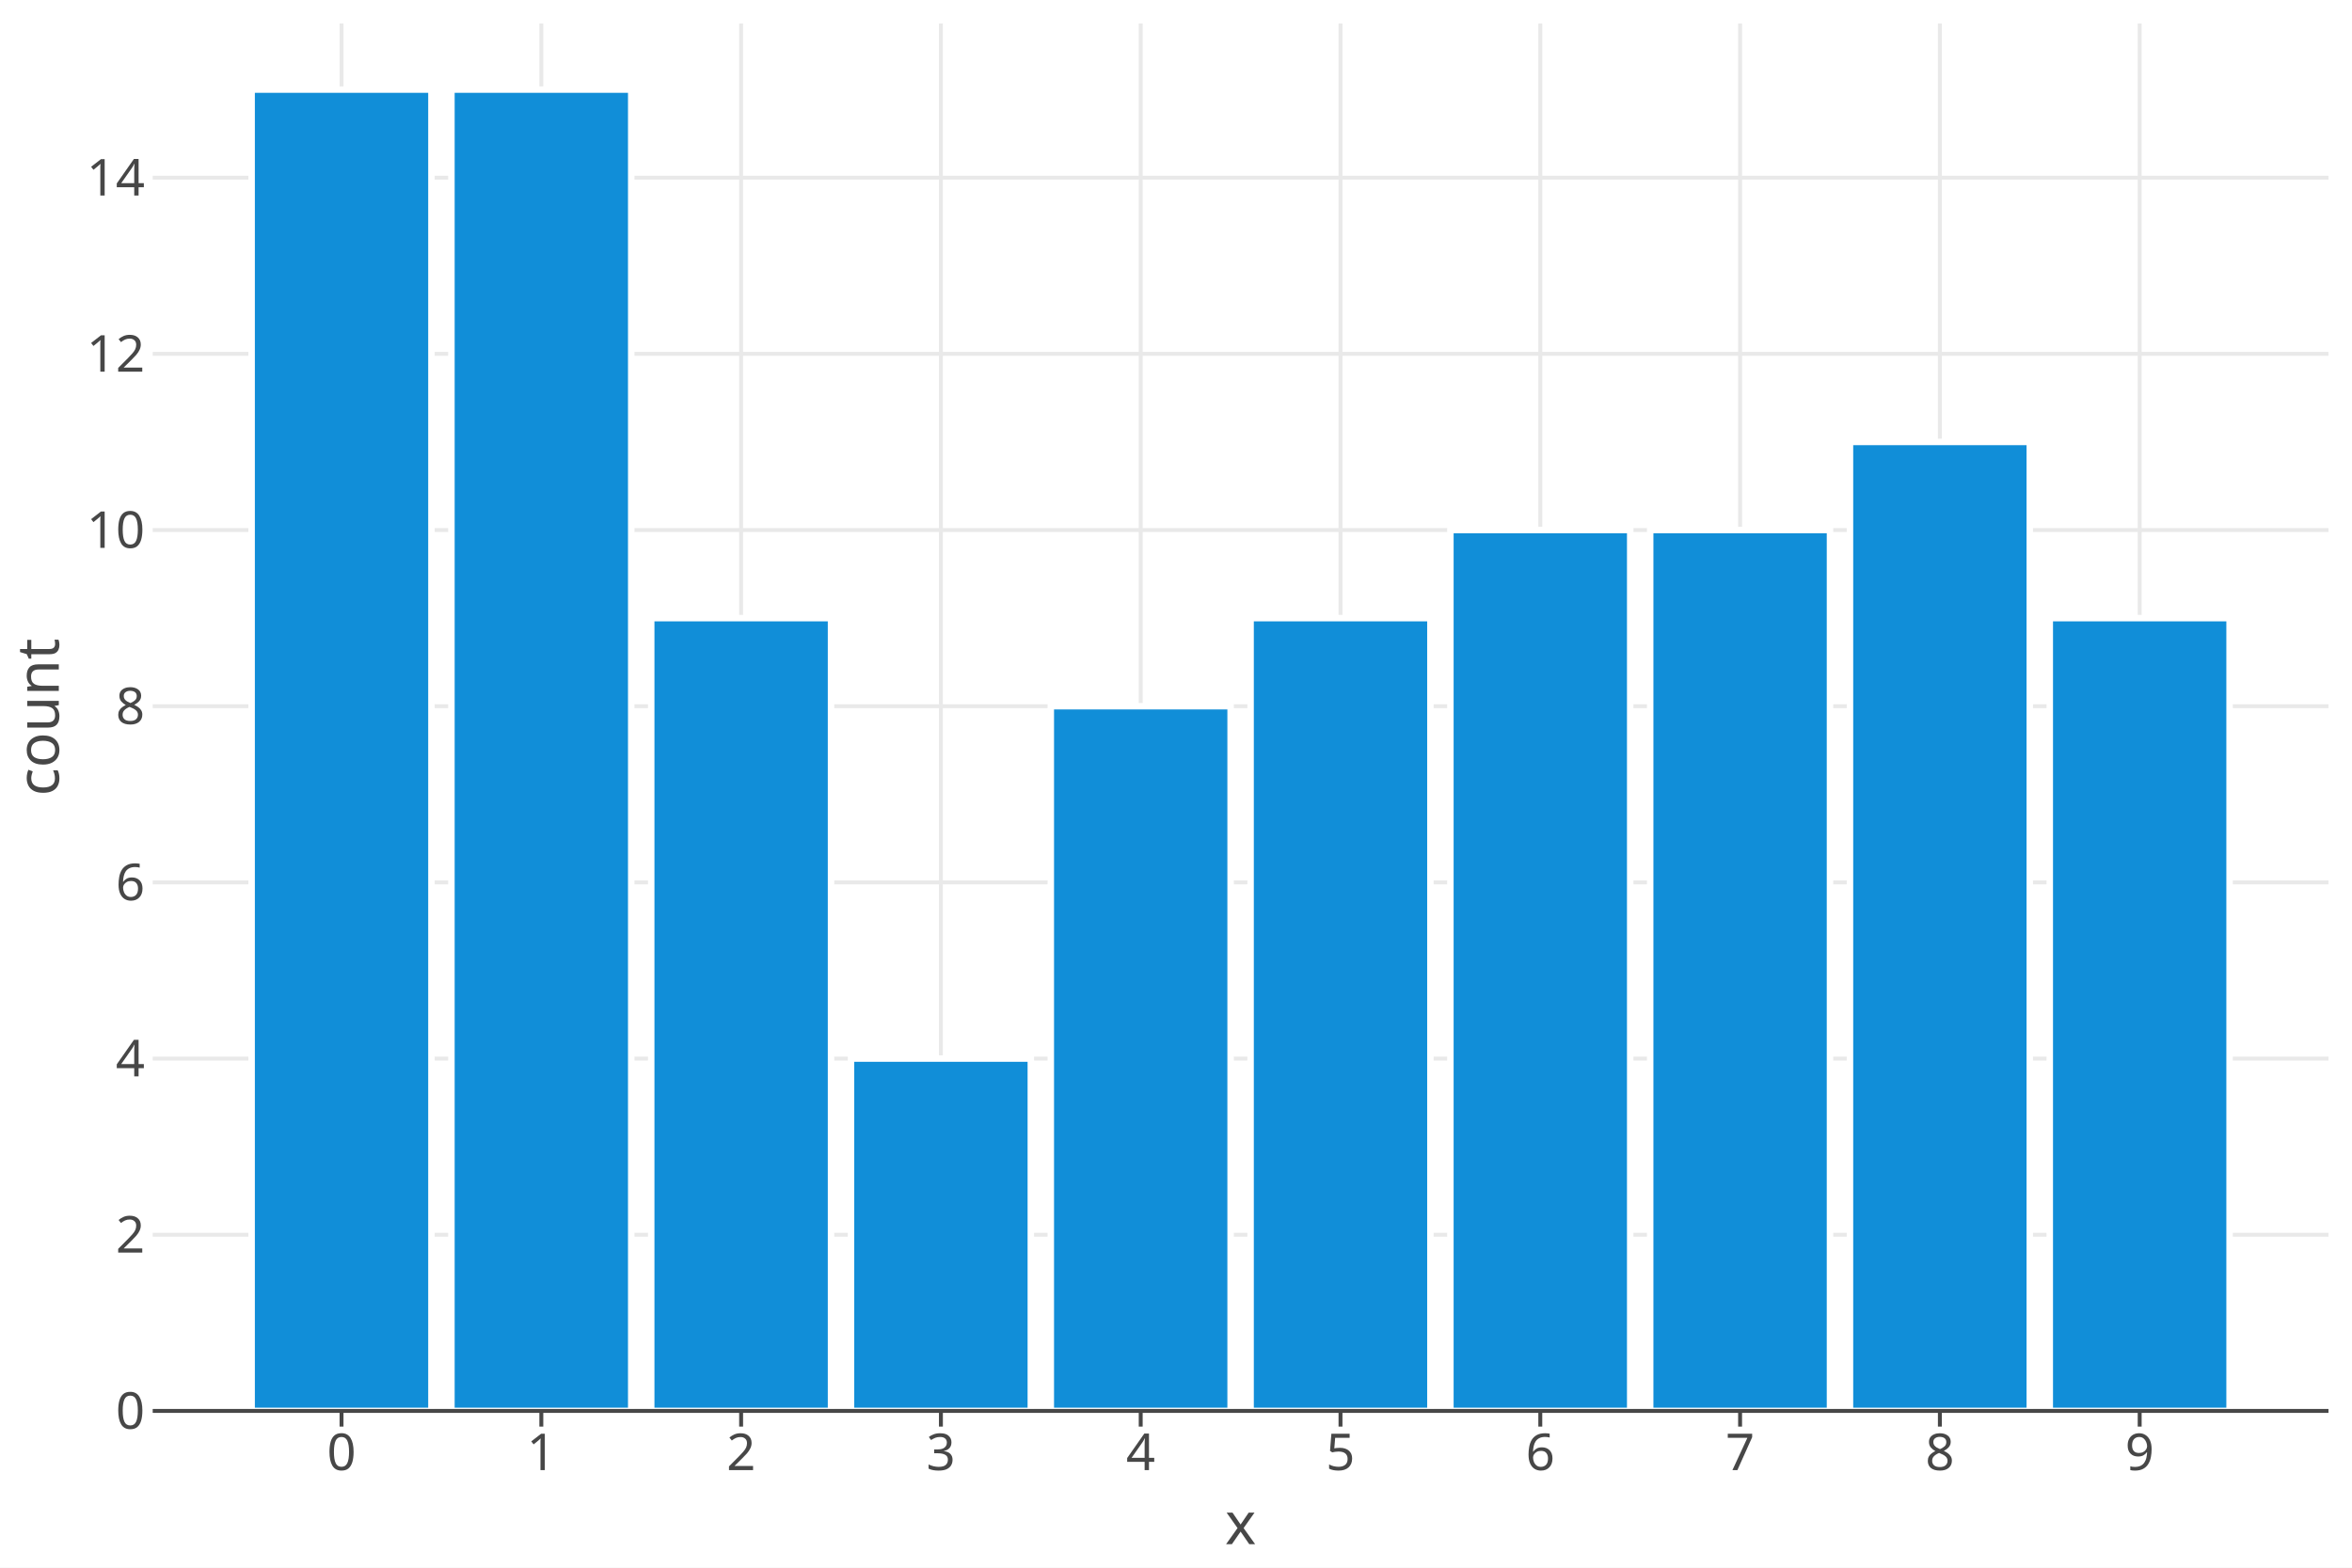
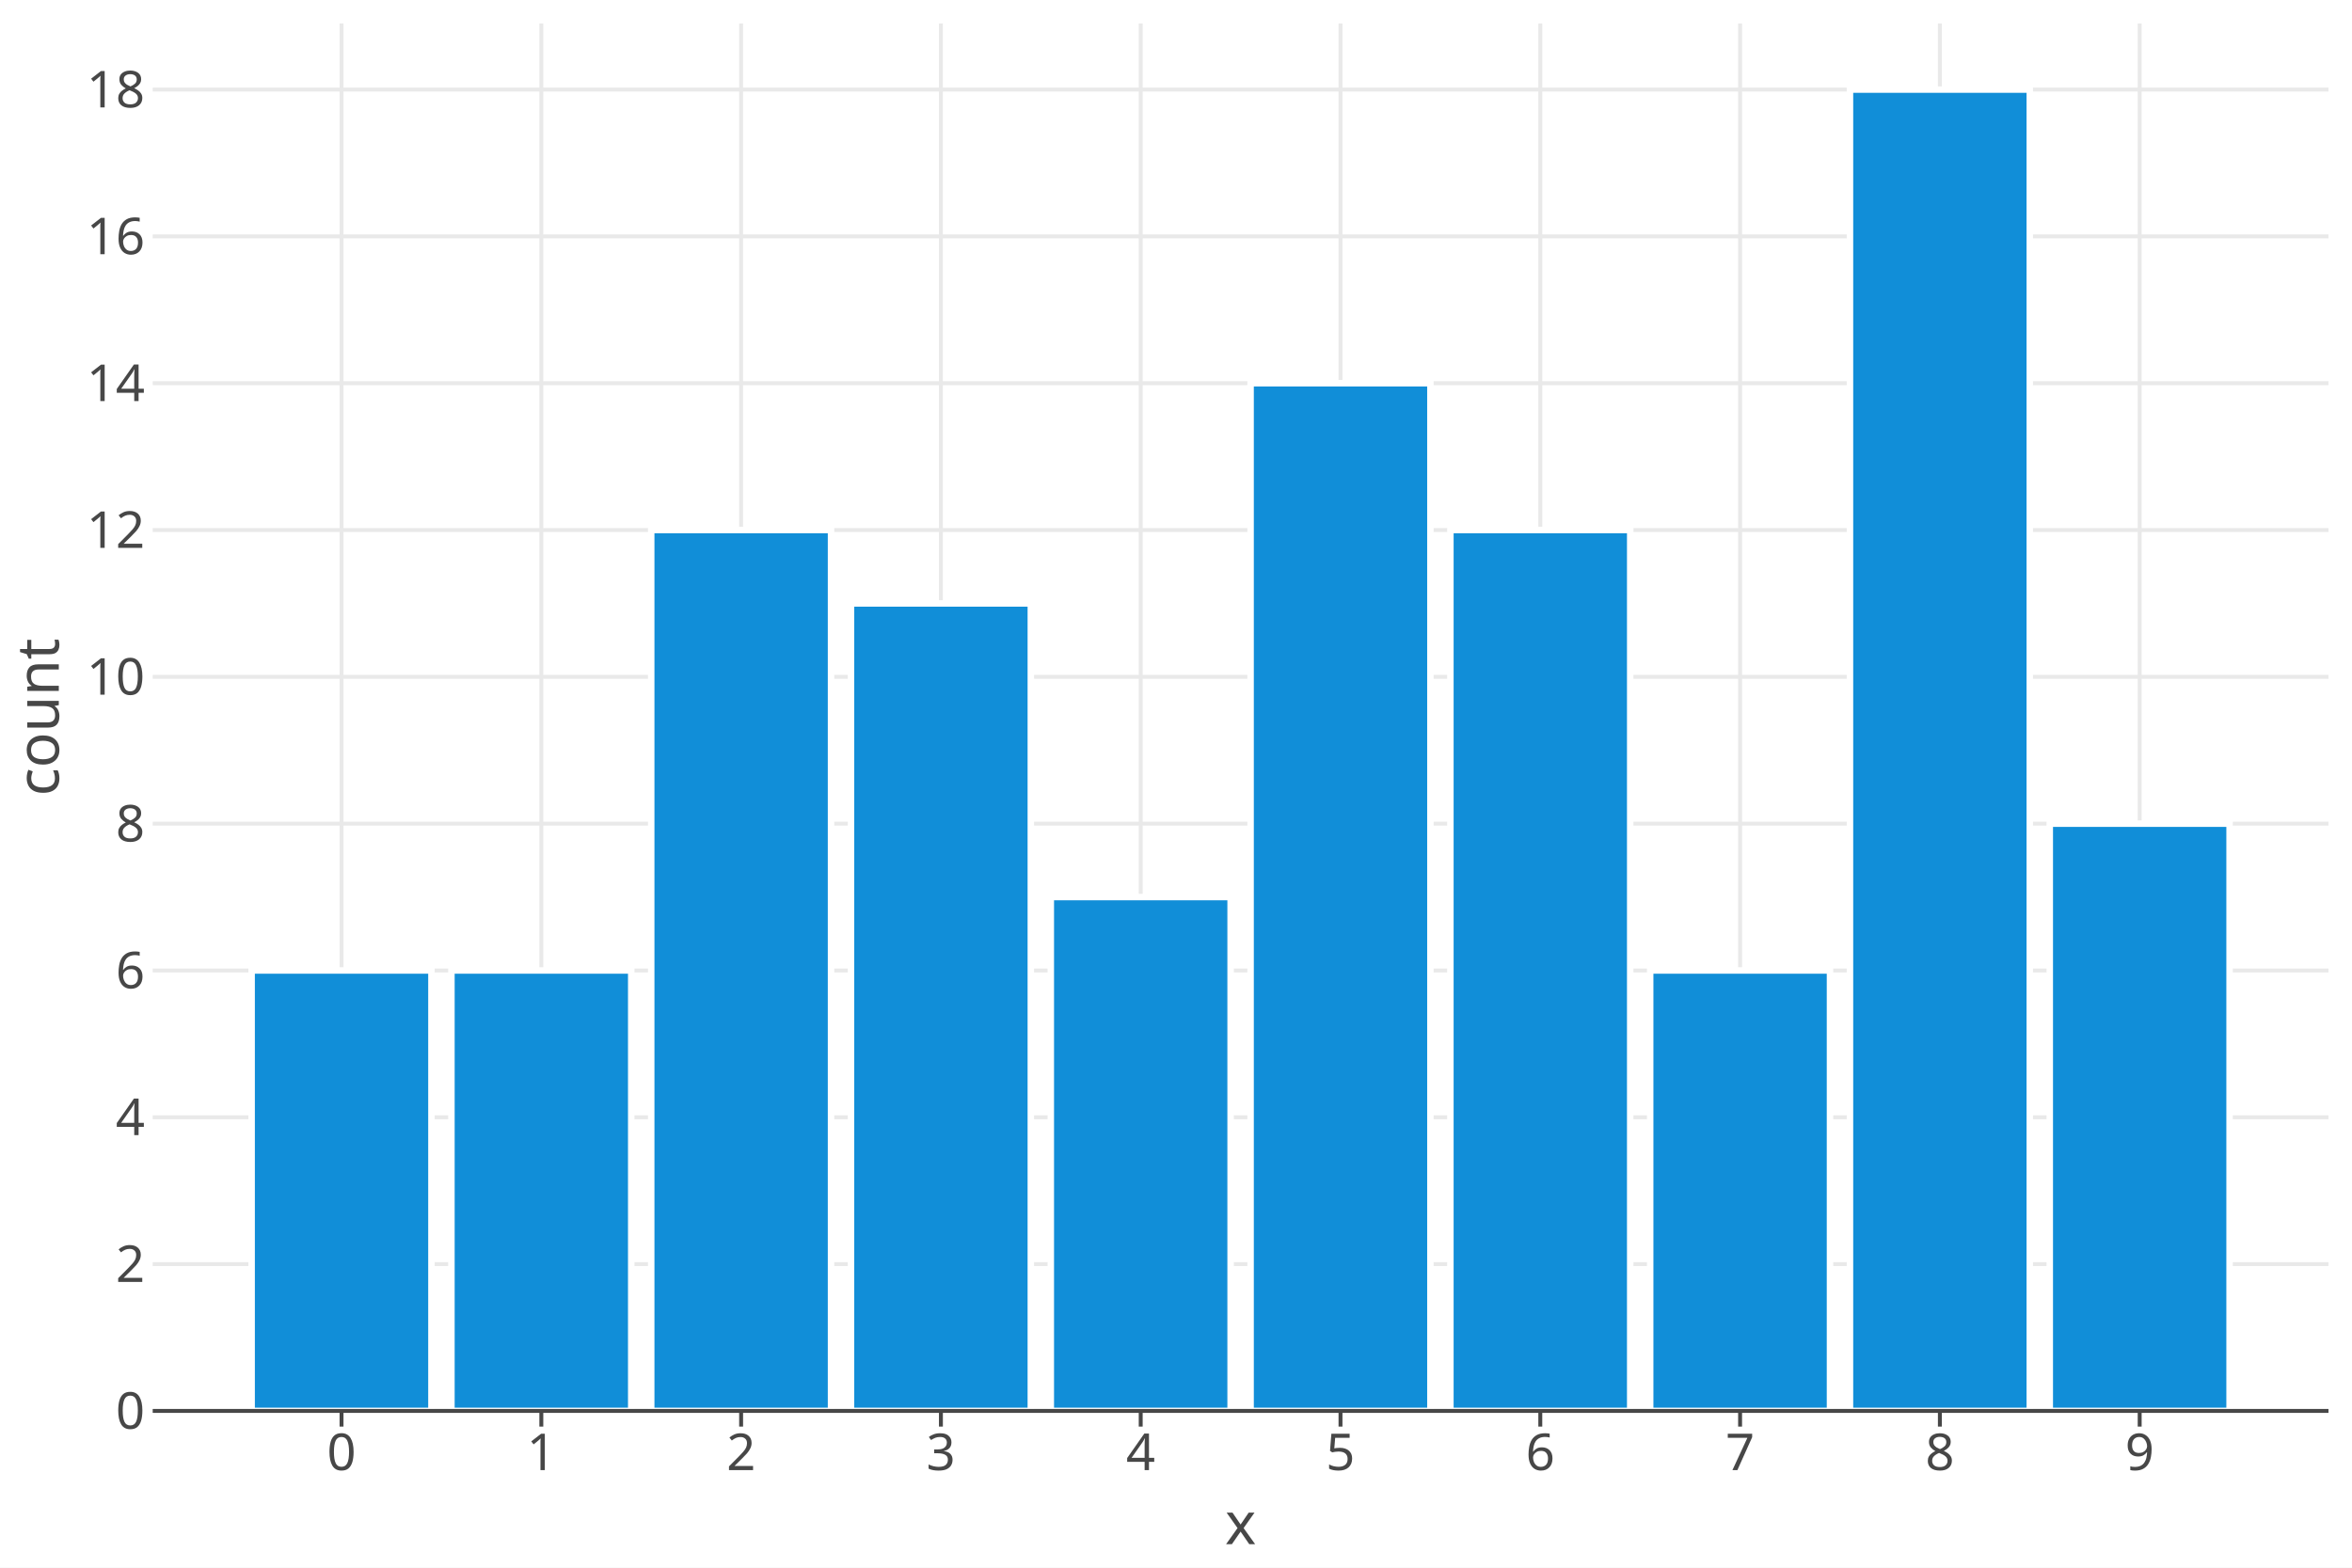
<svg xmlns="http://www.w3.org/2000/svg" display="block" class="plt-container" width="600.0" height="400.0">
  <style type="text/css">
  .plt-container {
   font-family: sans-serif;
   user-select: none;
   -webkit-user-select: none;
   -moz-user-select: none;
   -ms-user-select: none;
}
text {
   text-rendering: optimizeLegibility;
}
- #pxn7BZb .plot-title {
+ #pHjHylA .plot-title {
fill: #474747;
font-weight: normal;
   font-style: normal;font-family: sans-serif;
font-size: 16.0px;

}
- #pxn7BZb .plot-subtitle {
+ #pHjHylA .plot-subtitle {
fill: #474747;
font-weight: normal;
   font-style: normal;font-family: sans-serif;
font-size: 15.0px;

}
- #pxn7BZb .plot-caption {
- fill: #474747;
- font-weight: normal;
-    font-style: normal;font-family: sans-serif;
- font-size: 13.0px;
- 
- }
- #pxn7BZb .hyperlink-element {
+ #pHjHylA .plot-caption {
+ fill: #474747;
+ font-weight: normal;
+    font-style: normal;font-family: sans-serif;
+ font-size: 13.0px;
+ 
+ }
+ #pHjHylA .hyperlink-element {
fill: #118ed8;
font-weight: normal;
   font-style: normal;
}
- #pxn7BZb .legend-title {
+ #pHjHylA .legend-title {
fill: #474747;
font-weight: normal;
   font-style: normal;font-family: sans-serif;
font-size: 15.0px;

}
- #pxn7BZb .legend-item {
- fill: #474747;
- font-weight: normal;
-    font-style: normal;font-family: sans-serif;
- font-size: 13.0px;
- 
- }
- #pxn7BZb .axis-title-x {
+ #pHjHylA .legend-item {
+ fill: #474747;
+ font-weight: normal;
+    font-style: normal;font-family: sans-serif;
+ font-size: 13.0px;
+ 
+ }
+ #pHjHylA .axis-title-x {
fill: #474747;
font-weight: normal;
   font-style: normal;font-family: sans-serif;
font-size: 15.0px;

}
- #pxn7BZb .axis-text-x {
- fill: #474747;
- font-weight: normal;
-    font-style: normal;font-family: sans-serif;
- font-size: 13.0px;
- 
- }
- #dVPfHrz .axis-tooltip-text-x {
+ #pHjHylA .axis-text-x {
+ fill: #474747;
+ font-weight: normal;
+    font-style: normal;font-family: sans-serif;
+ font-size: 13.0px;
+ 
+ }
+ #dkbRNf2 .axis-tooltip-text-x {
fill: #ffffff;
font-weight: normal;
   font-style: normal;font-family: sans-serif;
font-size: 13.0px;

}
- #pxn7BZb .axis-title-y {
+ #pHjHylA .axis-title-y {
fill: #474747;
font-weight: normal;
   font-style: normal;font-family: sans-serif;
font-size: 15.0px;

}
- #pxn7BZb .axis-text-y {
- fill: #474747;
- font-weight: normal;
-    font-style: normal;font-family: sans-serif;
- font-size: 13.0px;
- 
- }
- #dVPfHrz .axis-tooltip-text-y {
+ #pHjHylA .axis-text-y {
+ fill: #474747;
+ font-weight: normal;
+    font-style: normal;font-family: sans-serif;
+ font-size: 13.0px;
+ 
+ }
+ #dkbRNf2 .axis-tooltip-text-y {
fill: #ffffff;
font-weight: normal;
   font-style: normal;font-family: sans-serif;
font-size: 13.0px;

}
- #pxn7BZb .facet-strip-text-x {
- fill: #474747;
- font-weight: normal;
-    font-style: normal;font-family: sans-serif;
- font-size: 13.0px;
- 
- }
- #pxn7BZb .facet-strip-text-y {
- fill: #474747;
- font-weight: normal;
-    font-style: normal;font-family: sans-serif;
- font-size: 13.0px;
- 
- }
- #dVPfHrz .tooltip-text {
- fill: #474747;
- font-weight: normal;
-    font-style: normal;font-family: sans-serif;
- font-size: 13.0px;
- 
- }
- #dVPfHrz .tooltip-title {
+ #pHjHylA .facet-strip-text-x {
+ fill: #474747;
+ font-weight: normal;
+    font-style: normal;font-family: sans-serif;
+ font-size: 13.0px;
+ 
+ }
+ #pHjHylA .facet-strip-text-y {
+ fill: #474747;
+ font-weight: normal;
+    font-style: normal;font-family: sans-serif;
+ font-size: 13.0px;
+ 
+ }
+ #dkbRNf2 .tooltip-text {
+ fill: #474747;
+ font-weight: normal;
+    font-style: normal;font-family: sans-serif;
+ font-size: 13.0px;
+ 
+ }
+ #dkbRNf2 .tooltip-title {
fill: #474747;
font-weight: bold;
   font-style: normal;font-family: sans-serif;
font-size: 13.0px;

}
- #dVPfHrz .tooltip-label {
+ #dkbRNf2 .tooltip-label {
fill: #474747;
font-weight: bold;
   font-style: normal;font-family: sans-serif;
font-size: 13.0px;

}

  </style>
-   <g id="pxn7BZb">
+   <g id="pHjHylA">
    <path fill-rule="evenodd" fill="rgb(255,255,255)" fill-opacity="1.0" d="M0.0 0.0 L0.0 400.0 L600.0 400.0 L600.0 0.0 Z">
    </path>
    <g transform="translate(21.0 6.0 ) ">
      <g>
        <g transform="translate(17.96121 0.0 ) ">
          <g>
            <line x1="48.165" y1="0.0" x2="48.165" y2="354.0" stroke="rgb(233,233,233)" stroke-opacity="1.0" stroke-width="1.0" fill="none">
            </line>
            <line x1="99.132" y1="0.0" x2="99.132" y2="354.0" stroke="rgb(233,233,233)" stroke-opacity="1.0" stroke-width="1.0" fill="none">
            </line>
            <line x1="150.1" y1="0.0" x2="150.1" y2="354.0" stroke="rgb(233,233,233)" stroke-opacity="1.0" stroke-width="1.0" fill="none">
            </line>
            <line x1="201.068" y1="0.0" x2="201.068" y2="354.0" stroke="rgb(233,233,233)" stroke-opacity="1.0" stroke-width="1.0" fill="none">
            </line>
            <line x1="252.036" y1="0.0" x2="252.036" y2="354.0" stroke="rgb(233,233,233)" stroke-opacity="1.0" stroke-width="1.0" fill="none">
            </line>
            <line x1="303.003" y1="0.0" x2="303.003" y2="354.0" stroke="rgb(233,233,233)" stroke-opacity="1.0" stroke-width="1.0" fill="none">
            </line>
            <line x1="353.971" y1="0.0" x2="353.971" y2="354.0" stroke="rgb(233,233,233)" stroke-opacity="1.0" stroke-width="1.0" fill="none">
            </line>
            <line x1="404.939" y1="0.0" x2="404.939" y2="354.0" stroke="rgb(233,233,233)" stroke-opacity="1.0" stroke-width="1.0" fill="none">
            </line>
            <line x1="455.907" y1="0.0" x2="455.907" y2="354.0" stroke="rgb(233,233,233)" stroke-opacity="1.0" stroke-width="1.0" fill="none">
            </line>
            <line x1="506.874" y1="0.0" x2="506.874" y2="354.0" stroke="rgb(233,233,233)" stroke-opacity="1.0" stroke-width="1.0" fill="none">
            </line>
          </g>
        </g>
        <g transform="translate(17.96121 0.0 ) ">
          <g>
            <line x1="0.0" y1="354.0" x2="555.039" y2="354.0" stroke="rgb(233,233,233)" stroke-opacity="1.0" stroke-width="1.0" fill="none">
            </line>
-             <line x1="0.0" y1="309.048" x2="555.039" y2="309.048" stroke="rgb(233,233,233)" stroke-opacity="1.0" stroke-width="1.0" fill="none">
-             </line>
-             <line x1="0.0" y1="264.095" x2="555.039" y2="264.095" stroke="rgb(233,233,233)" stroke-opacity="1.0" stroke-width="1.0" fill="none">
-             </line>
-             <line x1="0.0" y1="219.143" x2="555.039" y2="219.143" stroke="rgb(233,233,233)" stroke-opacity="1.0" stroke-width="1.0" fill="none">
-             </line>
-             <line x1="0.0" y1="174.19" x2="555.039" y2="174.19" stroke="rgb(233,233,233)" stroke-opacity="1.0" stroke-width="1.0" fill="none">
+             <line x1="0.0" y1="316.54" x2="555.039" y2="316.54" stroke="rgb(233,233,233)" stroke-opacity="1.0" stroke-width="1.0" fill="none">
+             </line>
+             <line x1="0.0" y1="279.079" x2="555.039" y2="279.079" stroke="rgb(233,233,233)" stroke-opacity="1.0" stroke-width="1.0" fill="none">
+             </line>
+             <line x1="0.0" y1="241.619" x2="555.039" y2="241.619" stroke="rgb(233,233,233)" stroke-opacity="1.0" stroke-width="1.0" fill="none">
+             </line>
+             <line x1="0.0" y1="204.159" x2="555.039" y2="204.159" stroke="rgb(233,233,233)" stroke-opacity="1.0" stroke-width="1.0" fill="none">
+             </line>
+             <line x1="0.0" y1="166.698" x2="555.039" y2="166.698" stroke="rgb(233,233,233)" stroke-opacity="1.0" stroke-width="1.0" fill="none">
            </line>
            <line x1="0.0" y1="129.238" x2="555.039" y2="129.238" stroke="rgb(233,233,233)" stroke-opacity="1.0" stroke-width="1.0" fill="none">
            </line>
-             <line x1="0.0" y1="84.286" x2="555.039" y2="84.286" stroke="rgb(233,233,233)" stroke-opacity="1.0" stroke-width="1.0" fill="none">
-             </line>
-             <line x1="0.0" y1="39.333" x2="555.039" y2="39.333" stroke="rgb(233,233,233)" stroke-opacity="1.0" stroke-width="1.0" fill="none">
+             <line x1="0.0" y1="91.778" x2="555.039" y2="91.778" stroke="rgb(233,233,233)" stroke-opacity="1.0" stroke-width="1.0" fill="none">
+             </line>
+             <line x1="0.0" y1="54.317" x2="555.039" y2="54.317" stroke="rgb(233,233,233)" stroke-opacity="1.0" stroke-width="1.0" fill="none">
+             </line>
+             <line x1="0.0" y1="16.857" x2="555.039" y2="16.857" stroke="rgb(233,233,233)" stroke-opacity="1.0" stroke-width="1.0" fill="none">
            </line>
          </g>
        </g>
      </g>
-       <g clip-path="url(#cjEtmS9)" clip-bounds-jfx="[rect (17.961, 0.0), (555.039, 354.0)]">
+       <g clip-path="url(#cDgjHOn)" clip-bounds-jfx="[rect (17.961, 0.0), (555.039, 354.0)]">
        <g transform="translate(17.96121 0.0 ) ">
          <g>
            <g>
-               <rect x="382.003" y="129.238" height="224.762" width="45.871" stroke="rgb(255,255,255)" stroke-opacity="1.0" fill="rgb(17,142,216)" fill-opacity="1.0" stroke-width="1.65">
-               </rect>
-               <rect x="280.068" y="151.714" height="202.286" width="45.871" stroke="rgb(255,255,255)" stroke-opacity="1.0" fill="rgb(17,142,216)" fill-opacity="1.0" stroke-width="1.65">
-               </rect>
-               <rect x="178.132" y="264.095" height="89.905" width="45.871" stroke="rgb(255,255,255)" stroke-opacity="1.0" fill="rgb(17,142,216)" fill-opacity="1.0" stroke-width="1.65">
-               </rect>
-               <rect x="25.229" y="16.857" height="337.143" width="45.871" stroke="rgb(255,255,255)" stroke-opacity="1.0" fill="rgb(17,142,216)" fill-opacity="1.0" stroke-width="1.65">
-               </rect>
-               <rect x="483.939" y="151.714" height="202.286" width="45.871" stroke="rgb(255,255,255)" stroke-opacity="1.0" fill="rgb(17,142,216)" fill-opacity="1.0" stroke-width="1.65">
-               </rect>
-               <rect x="76.197" y="16.857" height="337.143" width="45.871" stroke="rgb(255,255,255)" stroke-opacity="1.0" fill="rgb(17,142,216)" fill-opacity="1.0" stroke-width="1.65">
+               <rect x="280.068" y="91.778" height="262.222" width="45.871" stroke="rgb(255,255,255)" stroke-opacity="1.0" fill="rgb(17,142,216)" fill-opacity="1.0" stroke-width="1.65">
+               </rect>
+               <rect x="229.1" y="222.889" height="131.111" width="45.871" stroke="rgb(255,255,255)" stroke-opacity="1.0" fill="rgb(17,142,216)" fill-opacity="1.0" stroke-width="1.65">
+               </rect>
+               <rect x="178.132" y="147.968" height="206.032" width="45.871" stroke="rgb(255,255,255)" stroke-opacity="1.0" fill="rgb(17,142,216)" fill-opacity="1.0" stroke-width="1.65">
+               </rect>
+               <rect x="432.971" y="16.857" height="337.143" width="45.871" stroke="rgb(255,255,255)" stroke-opacity="1.0" fill="rgb(17,142,216)" fill-opacity="1.0" stroke-width="1.65">
+               </rect>
+               <rect x="483.939" y="204.159" height="149.841" width="45.871" stroke="rgb(255,255,255)" stroke-opacity="1.0" fill="rgb(17,142,216)" fill-opacity="1.0" stroke-width="1.65">
+               </rect>
+               <rect x="382.003" y="241.619" height="112.381" width="45.871" stroke="rgb(255,255,255)" stroke-opacity="1.0" fill="rgb(17,142,216)" fill-opacity="1.0" stroke-width="1.65">
+               </rect>
+               <rect x="127.165" y="129.238" height="224.762" width="45.871" stroke="rgb(255,255,255)" stroke-opacity="1.0" fill="rgb(17,142,216)" fill-opacity="1.0" stroke-width="1.65">
+               </rect>
+               <rect x="76.197" y="241.619" height="112.381" width="45.871" stroke="rgb(255,255,255)" stroke-opacity="1.0" fill="rgb(17,142,216)" fill-opacity="1.0" stroke-width="1.65">
+               </rect>
+               <rect x="25.229" y="241.619" height="112.381" width="45.871" stroke="rgb(255,255,255)" stroke-opacity="1.0" fill="rgb(17,142,216)" fill-opacity="1.0" stroke-width="1.65">
              </rect>
              <rect x="331.036" y="129.238" height="224.762" width="45.871" stroke="rgb(255,255,255)" stroke-opacity="1.0" fill="rgb(17,142,216)" fill-opacity="1.0" stroke-width="1.65">
-               </rect>
-               <rect x="432.971" y="106.762" height="247.238" width="45.871" stroke="rgb(255,255,255)" stroke-opacity="1.0" fill="rgb(17,142,216)" fill-opacity="1.0" stroke-width="1.65">
-               </rect>
-               <rect x="229.1" y="174.19" height="179.81" width="45.871" stroke="rgb(255,255,255)" stroke-opacity="1.0" fill="rgb(17,142,216)" fill-opacity="1.0" stroke-width="1.65">
-               </rect>
-               <rect x="127.165" y="151.714" height="202.286" width="45.871" stroke="rgb(255,255,255)" stroke-opacity="1.0" fill="rgb(17,142,216)" fill-opacity="1.0" stroke-width="1.65">
              </rect>
            </g>
          </g>
        </g>
        <defs>
-           <clipPath id="cjEtmS9">
+           <clipPath id="cDgjHOn">
            <rect x="17.961" y="0.0" width="555.039" height="354.0">
            </rect>
          </clipPath>
        </defs>
      </g>
      <g>
        <g transform="translate(17.96121 354.0 ) ">
          <g transform="translate(48.16452 0.0 ) ">
            <line stroke-width="1.0" stroke="rgb(71,71,71)" stroke-opacity="1.0" x2="0.0" y2="4.0">
            </line>
            <g transform="translate(0.0 6.0 ) ">
              <text class="axis-text-x" text-anchor="middle" dy="0.7em" y="0.0">
                <tspan>0</tspan>
              </text>
            </g>
          </g>
          <g transform="translate(99.13227 0.0 ) ">
            <line stroke-width="1.0" stroke="rgb(71,71,71)" stroke-opacity="1.0" x2="0.0" y2="4.0">
            </line>
            <g transform="translate(0.0 6.0 ) ">
              <text class="axis-text-x" text-anchor="middle" dy="0.7em" y="0.0">
                <tspan>1</tspan>
              </text>
            </g>
          </g>
          <g transform="translate(150.1 0.0 ) ">
            <line stroke-width="1.0" stroke="rgb(71,71,71)" stroke-opacity="1.0" x2="0.0" y2="4.0">
            </line>
            <g transform="translate(0.0 6.0 ) ">
              <text class="axis-text-x" text-anchor="middle" dy="0.7em" y="0.0">
                <tspan>2</tspan>
              </text>
            </g>
          </g>
          <g transform="translate(201.0678 0.0 ) ">
            <line stroke-width="1.0" stroke="rgb(71,71,71)" stroke-opacity="1.0" x2="0.0" y2="4.0">
            </line>
            <g transform="translate(0.0 6.0 ) ">
              <text class="axis-text-x" text-anchor="middle" dy="0.7em" y="0.0">
                <tspan>3</tspan>
              </text>
            </g>
          </g>
          <g transform="translate(252.0355 0.0 ) ">
            <line stroke-width="1.0" stroke="rgb(71,71,71)" stroke-opacity="1.0" x2="0.0" y2="4.0">
            </line>
            <g transform="translate(0.0 6.0 ) ">
              <text class="axis-text-x" text-anchor="middle" dy="0.7em" y="0.0">
                <tspan>4</tspan>
              </text>
            </g>
          </g>
          <g transform="translate(303.0033 0.0 ) ">
            <line stroke-width="1.0" stroke="rgb(71,71,71)" stroke-opacity="1.0" x2="0.0" y2="4.0">
            </line>
            <g transform="translate(0.0 6.0 ) ">
              <text class="axis-text-x" text-anchor="middle" dy="0.7em" y="0.0">
                <tspan>5</tspan>
              </text>
            </g>
          </g>
          <g transform="translate(353.971 0.0 ) ">
            <line stroke-width="1.0" stroke="rgb(71,71,71)" stroke-opacity="1.0" x2="0.0" y2="4.0">
            </line>
            <g transform="translate(0.0 6.0 ) ">
              <text class="axis-text-x" text-anchor="middle" dy="0.7em" y="0.0">
                <tspan>6</tspan>
              </text>
            </g>
          </g>
          <g transform="translate(404.9388 0.0 ) ">
            <line stroke-width="1.0" stroke="rgb(71,71,71)" stroke-opacity="1.0" x2="0.0" y2="4.0">
            </line>
            <g transform="translate(0.0 6.0 ) ">
              <text class="axis-text-x" text-anchor="middle" dy="0.7em" y="0.0">
                <tspan>7</tspan>
              </text>
            </g>
          </g>
          <g transform="translate(455.9065 0.0 ) ">
            <line stroke-width="1.0" stroke="rgb(71,71,71)" stroke-opacity="1.0" x2="0.0" y2="4.0">
            </line>
            <g transform="translate(0.0 6.0 ) ">
              <text class="axis-text-x" text-anchor="middle" dy="0.7em" y="0.0">
                <tspan>8</tspan>
              </text>
            </g>
          </g>
          <g transform="translate(506.8743 0.0 ) ">
            <line stroke-width="1.0" stroke="rgb(71,71,71)" stroke-opacity="1.0" x2="0.0" y2="4.0">
            </line>
            <g transform="translate(0.0 6.0 ) ">
              <text class="axis-text-x" text-anchor="middle" dy="0.7em" y="0.0">
                <tspan>9</tspan>
              </text>
            </g>
          </g>
          <line x1="0.0" y1="0.0" x2="555.039" y2="0.0" stroke-width="1.0" stroke="rgb(71,71,71)" stroke-opacity="1.0">
          </line>
        </g>
        <g transform="translate(17.96121 0.0 ) ">
          <g transform="translate(0.0 354.0 ) ">
            <g transform="translate(-2.0 0.0 ) ">
              <text class="axis-text-y" text-anchor="end" dy="0.35em" y="0.0">
                <tspan>0</tspan>
              </text>
            </g>
          </g>
-           <g transform="translate(0.0 309.0476 ) ">
+           <g transform="translate(0.0 316.5397 ) ">
            <g transform="translate(-2.0 0.0 ) ">
              <text class="axis-text-y" text-anchor="end" dy="0.35em" y="0.0">
                <tspan>2</tspan>
              </text>
            </g>
          </g>
-           <g transform="translate(0.0 264.0952 ) ">
+           <g transform="translate(0.0 279.0794 ) ">
            <g transform="translate(-2.0 0.0 ) ">
              <text class="axis-text-y" text-anchor="end" dy="0.35em" y="0.0">
                <tspan>4</tspan>
              </text>
            </g>
          </g>
-           <g transform="translate(0.0 219.1429 ) ">
+           <g transform="translate(0.0 241.619 ) ">
            <g transform="translate(-2.0 0.0 ) ">
              <text class="axis-text-y" text-anchor="end" dy="0.35em" y="0.0">
                <tspan>6</tspan>
              </text>
            </g>
          </g>
-           <g transform="translate(0.0 174.1905 ) ">
+           <g transform="translate(0.0 204.1587 ) ">
            <g transform="translate(-2.0 0.0 ) ">
              <text class="axis-text-y" text-anchor="end" dy="0.35em" y="0.0">
                <tspan>8</tspan>
              </text>
            </g>
          </g>
+           <g transform="translate(0.0 166.6984 ) ">
+             <g transform="translate(-2.0 0.0 ) ">
+               <text class="axis-text-y" text-anchor="end" dy="0.35em" y="0.0">
+                 <tspan>10</tspan>
+               </text>
+             </g>
+           </g>
          <g transform="translate(0.0 129.2381 ) ">
            <g transform="translate(-2.0 0.0 ) ">
              <text class="axis-text-y" text-anchor="end" dy="0.35em" y="0.0">
-                 <tspan>10</tspan>
-               </text>
-             </g>
-           </g>
-           <g transform="translate(0.0 84.28571 ) ">
-             <g transform="translate(-2.0 0.0 ) ">
-               <text class="axis-text-y" text-anchor="end" dy="0.35em" y="0.0">
                <tspan>12</tspan>
              </text>
            </g>
          </g>
-           <g transform="translate(0.0 39.33333 ) ">
+           <g transform="translate(0.0 91.77778 ) ">
            <g transform="translate(-2.0 0.0 ) ">
              <text class="axis-text-y" text-anchor="end" dy="0.35em" y="0.0">
                <tspan>14</tspan>
+               </text>
+             </g>
+           </g>
+           <g transform="translate(0.0 54.31746 ) ">
+             <g transform="translate(-2.0 0.0 ) ">
+               <text class="axis-text-y" text-anchor="end" dy="0.35em" y="0.0">
+                 <tspan>16</tspan>
+               </text>
+             </g>
+           </g>
+           <g transform="translate(0.0 16.85714 ) ">
+             <g transform="translate(-2.0 0.0 ) ">
+               <text class="axis-text-y" text-anchor="end" dy="0.35em" y="0.0">
+                 <tspan>18</tspan>
              </text>
            </g>
          </g>
        </g>
      </g>
    </g>
    <g transform="translate(15.0 183.0 ) rotate(-90.0 ) ">
      <text class="axis-title-y" y="0.0" text-anchor="middle">
        <tspan>count</tspan>
      </text>
    </g>
    <g transform="translate(316.4806 394.0 ) ">
      <text class="axis-title-x" y="0.0" text-anchor="middle">
        <tspan>x</tspan>
      </text>
    </g>
    <path fill="rgb(0,0,0)" fill-opacity="0.0" stroke="rgb(71,71,71)" stroke-opacity="1.0" stroke-width="0.0" d="M0.0 0.0 L0.0 400.0 L600.0 400.0 L600.0 0.0 Z" pointer-events="none">
    </path>
  </g>
-   <g id="dVPfHrz">
+   <g id="dkbRNf2">
  </g>
</svg>
